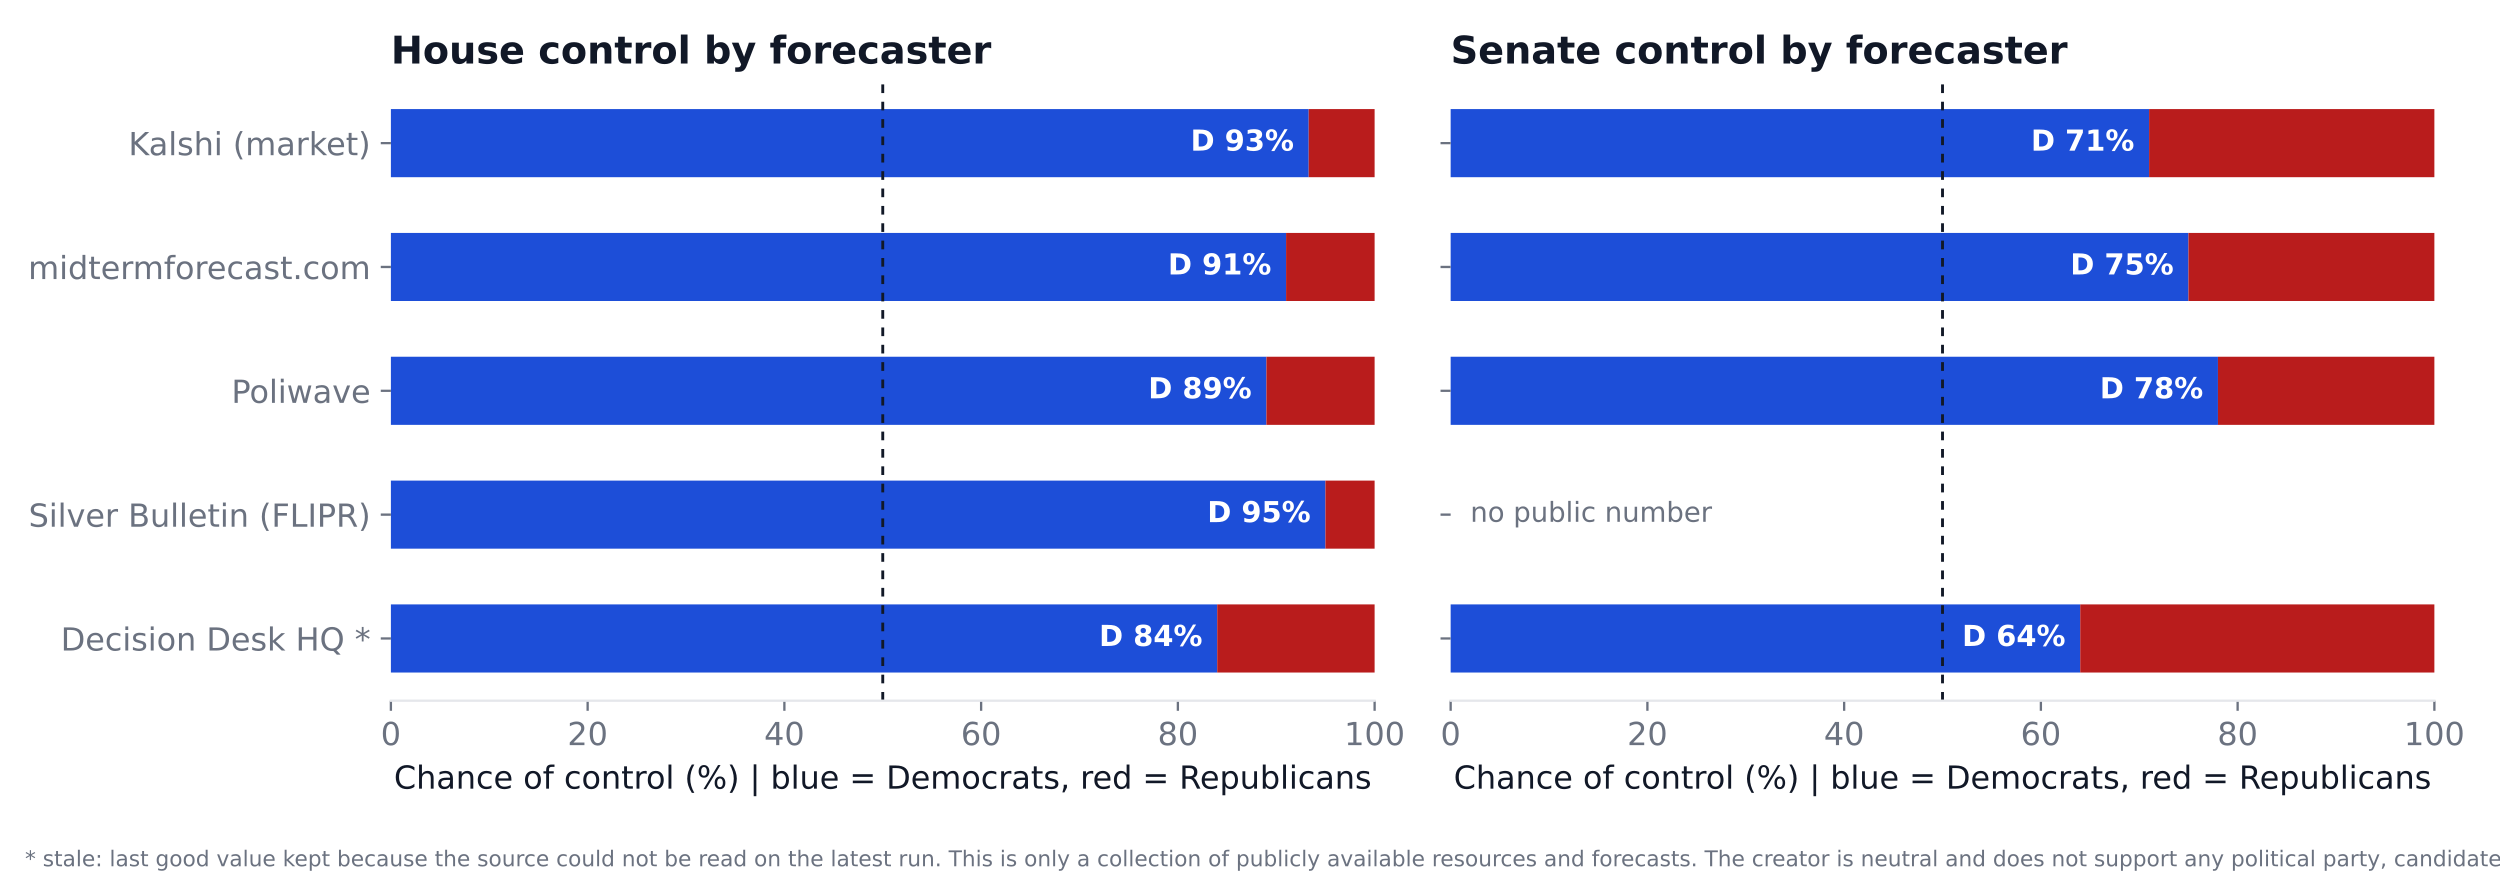
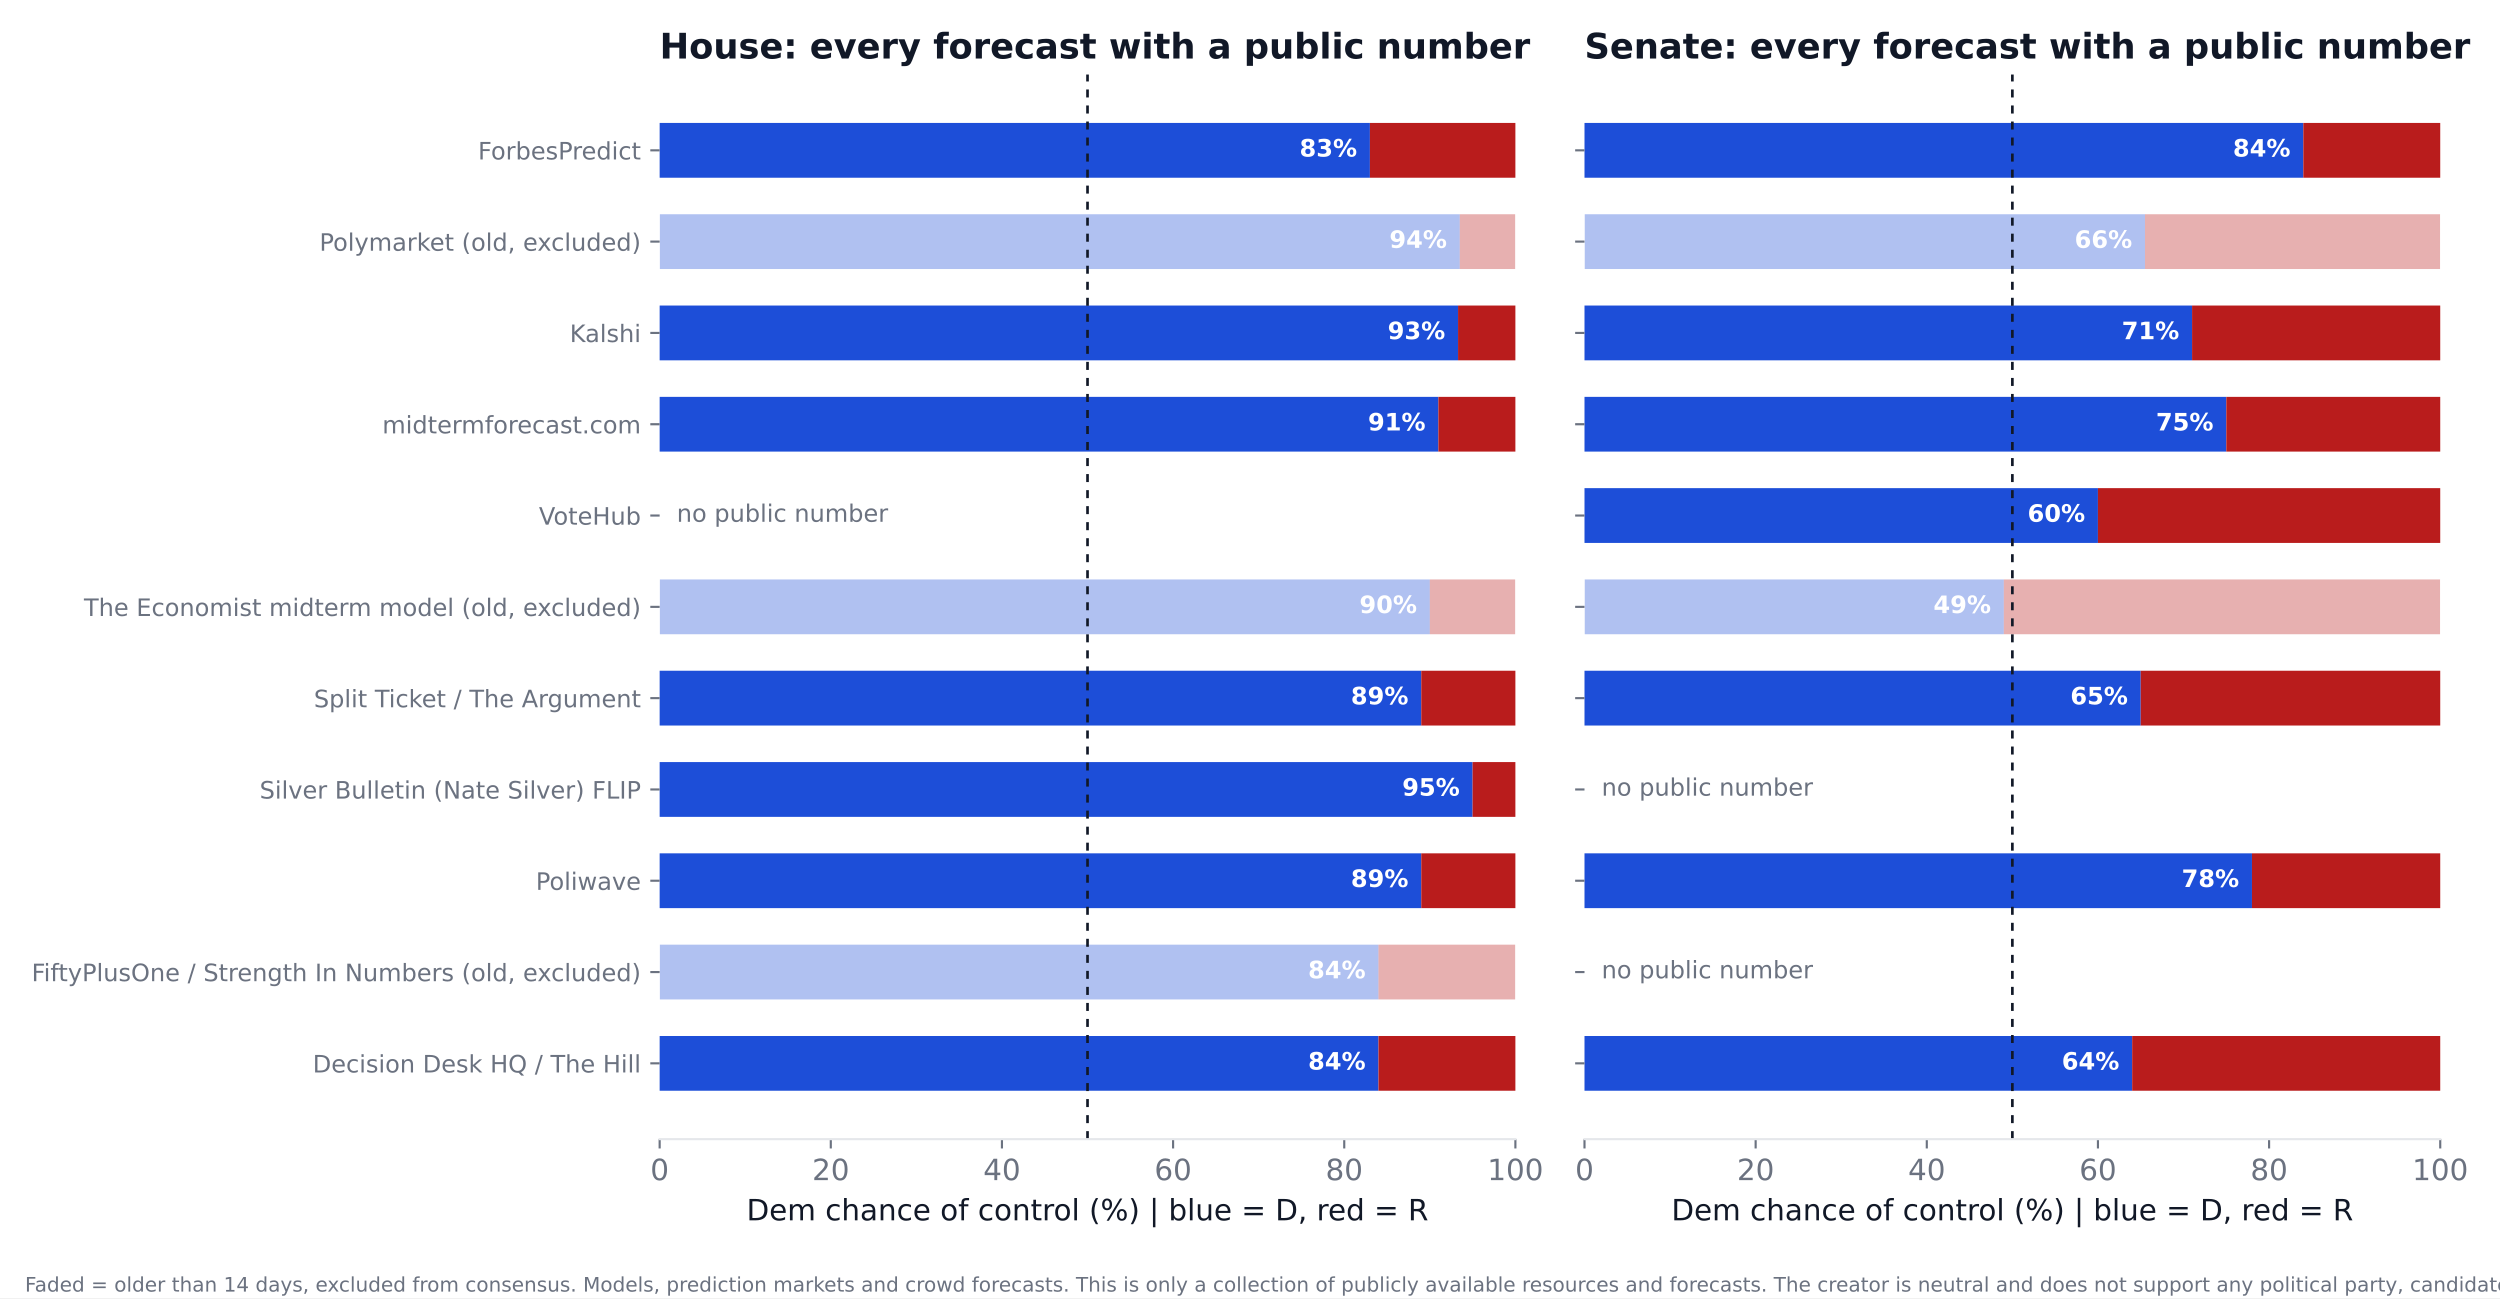
- <svg xmlns="http://www.w3.org/2000/svg" xmlns:xlink="http://www.w3.org/1999/xlink" width="864pt" height="302.4pt" viewBox="0 0 864 302.4" version="1.1">
+ <svg xmlns="http://www.w3.org/2000/svg" xmlns:xlink="http://www.w3.org/1999/xlink" width="936pt" height="486pt" viewBox="0 0 936 486" version="1.1">
  <defs>
    <style type="text/css">*{stroke-linejoin: round; stroke-linecap: butt}</style>
  </defs>
  <g id="figure_1">
    <g id="patch_1">
-       <path d="M 0 302.4  L 864 302.4  L 864 0  L 0 0  z " style="fill: #ffffff" />
+       <path d="M 0 486  L 936 486  L 936 0  L 0 0  z " style="fill: #ffffff" />
    </g>
    <g id="axes_1">
      <g id="patch_2">
-         <path d="M 135.093 242.163  L 475.066 242.163  L 475.066 27.96  L 135.093 27.96  z " style="fill: #ffffff" />
+         <path d="M 246.974 426.494  L 567.361 426.494  L 567.361 27.909  L 246.974 27.909  z " style="fill: #ffffff" />
      </g>
      <g id="patch_3">
-         <path d="M 135.093 232.426  L 420.67 232.426  L 420.67 208.887  L 135.093 208.887  z " clip-path="url(#pf62cd38299)" style="fill: #1d4ed8" />
+         <path d="M 246.974 408.376  L 516.099 408.376  L 516.099 387.866  L 246.974 387.866  z " clip-path="url(#p0056fa4492)" style="fill: #1d4ed8" />
      </g>
      <g id="patch_4">
-         <path d="M 420.67 232.426  L 475.066 232.426  L 475.066 208.887  L 420.67 208.887  z " clip-path="url(#pf62cd38299)" style="fill: #b91c1c" />
+         <path d="M 516.099 408.376  L 567.361 408.376  L 567.361 387.866  L 516.099 387.866  z " clip-path="url(#p0056fa4492)" style="fill: #b91c1c" />
      </g>
      <g id="patch_5">
-         <path d="M 135.093 189.628  L 458.068 189.628  L 458.068 166.09  L 135.093 166.09  z " clip-path="url(#pf62cd38299)" style="fill: #1d4ed8" />
+         <path d="M 246.974 374.192  L 516.099 374.192  L 516.099 353.682  L 246.974 353.682  z " clip-path="url(#p0056fa4492)" style="fill: #1d4ed8; opacity: 0.35" />
      </g>
      <g id="patch_6">
-         <path d="M 458.068 189.628  L 475.066 189.628  L 475.066 166.09  L 458.068 166.09  z " clip-path="url(#pf62cd38299)" style="fill: #b91c1c" />
+         <path d="M 516.099 374.192  L 567.361 374.192  L 567.361 353.682  L 516.099 353.682  z " clip-path="url(#p0056fa4492)" style="fill: #b91c1c; opacity: 0.35" />
      </g>
      <g id="patch_7">
-         <path d="M 135.093 146.831  L 437.669 146.831  L 437.669 123.292  L 135.093 123.292  z " clip-path="url(#pf62cd38299)" style="fill: #1d4ed8" />
+         <path d="M 246.974 340.008  L 532.119 340.008  L 532.119 319.498  L 246.974 319.498  z " clip-path="url(#p0056fa4492)" style="fill: #1d4ed8" />
      </g>
      <g id="patch_8">
-         <path d="M 437.669 146.831  L 475.066 146.831  L 475.066 123.292  L 437.669 123.292  z " clip-path="url(#pf62cd38299)" style="fill: #b91c1c" />
+         <path d="M 532.119 340.008  L 567.361 340.008  L 567.361 319.498  L 532.119 319.498  z " clip-path="url(#p0056fa4492)" style="fill: #b91c1c" />
      </g>
      <g id="patch_9">
-         <path d="M 135.093 104.033  L 444.469 104.033  L 444.469 80.494  L 135.093 80.494  z " clip-path="url(#pf62cd38299)" style="fill: #1d4ed8" />
+         <path d="M 246.974 305.824  L 551.342 305.824  L 551.342 285.314  L 246.974 285.314  z " clip-path="url(#p0056fa4492)" style="fill: #1d4ed8" />
      </g>
      <g id="patch_10">
-         <path d="M 444.469 104.033  L 475.066 104.033  L 475.066 80.494  L 444.469 80.494  z " clip-path="url(#pf62cd38299)" style="fill: #b91c1c" />
+         <path d="M 551.342 305.824  L 567.361 305.824  L 567.361 285.314  L 551.342 285.314  z " clip-path="url(#p0056fa4492)" style="fill: #b91c1c" />
      </g>
      <g id="patch_11">
-         <path d="M 135.093 61.235  L 452.288 61.235  L 452.288 37.696  L 135.093 37.696  z " clip-path="url(#pf62cd38299)" style="fill: #1d4ed8" />
+         <path d="M 246.974 271.64  L 532.119 271.64  L 532.119 251.13  L 246.974 251.13  z " clip-path="url(#p0056fa4492)" style="fill: #1d4ed8" />
      </g>
      <g id="patch_12">
-         <path d="M 452.288 61.235  L 475.066 61.235  L 475.066 37.696  L 452.288 37.696  z " clip-path="url(#pf62cd38299)" style="fill: #b91c1c" />
+         <path d="M 532.119 271.64  L 567.361 271.64  L 567.361 251.13  L 532.119 251.13  z " clip-path="url(#p0056fa4492)" style="fill: #b91c1c" />
+       </g>
+       <g id="patch_13">
+         <path d="M 246.974 237.456  L 535.322 237.456  L 535.322 216.946  L 246.974 216.946  z " clip-path="url(#p0056fa4492)" style="fill: #1d4ed8; opacity: 0.35" />
+       </g>
+       <g id="patch_14">
+         <path d="M 535.322 237.456  L 567.361 237.456  L 567.361 216.946  L 535.322 216.946  z " clip-path="url(#p0056fa4492)" style="fill: #b91c1c; opacity: 0.35" />
+       </g>
+       <g id="patch_15">
+         <path d="M 246.974 169.089  L 538.526 169.089  L 538.526 148.578  L 246.974 148.578  z " clip-path="url(#p0056fa4492)" style="fill: #1d4ed8" />
+       </g>
+       <g id="patch_16">
+         <path d="M 538.526 169.089  L 567.361 169.089  L 567.361 148.578  L 538.526 148.578  z " clip-path="url(#p0056fa4492)" style="fill: #b91c1c" />
+       </g>
+       <g id="patch_17">
+         <path d="M 246.974 134.905  L 545.895 134.905  L 545.895 114.394  L 246.974 114.394  z " clip-path="url(#p0056fa4492)" style="fill: #1d4ed8" />
+       </g>
+       <g id="patch_18">
+         <path d="M 545.895 134.905  L 567.361 134.905  L 567.361 114.394  L 545.895 114.394  z " clip-path="url(#p0056fa4492)" style="fill: #b91c1c" />
+       </g>
+       <g id="patch_19">
+         <path d="M 246.974 100.721  L 546.536 100.721  L 546.536 80.21  L 246.974 80.21  z " clip-path="url(#p0056fa4492)" style="fill: #1d4ed8; opacity: 0.35" />
+       </g>
+       <g id="patch_20">
+         <path d="M 546.536 100.721  L 567.361 100.721  L 567.361 80.21  L 546.536 80.21  z " clip-path="url(#p0056fa4492)" style="fill: #b91c1c; opacity: 0.35" />
+       </g>
+       <g id="patch_21">
+         <path d="M 246.974 66.537  L 512.895 66.537  L 512.895 46.026  L 246.974 46.026  z " clip-path="url(#p0056fa4492)" style="fill: #1d4ed8" />
+       </g>
+       <g id="patch_22">
+         <path d="M 512.895 66.537  L 567.361 66.537  L 567.361 46.026  L 512.895 46.026  z " clip-path="url(#p0056fa4492)" style="fill: #b91c1c" />
      </g>
      <g id="matplotlib.axis_1">
        <g id="xtick_1">
          <g id="line2d_1">
            <defs>
-               <path id="m0fab0cb026" d="M 0 0  L 0 3.5  " style="stroke: #6b7280; stroke-width: 0.8" />
+               <path id="mbf8504f8e3" d="M 0 0  L 0 3.5  " style="stroke: #6b7280; stroke-width: 0.8" />
            </defs>
            <g>
-               <use xlink:href="#m0fab0cb026" x="135.093" y="242.163" style="fill: #6b7280; stroke: #6b7280; stroke-width: 0.8" />
+               <use xlink:href="#mbf8504f8e3" x="246.974" y="426.494" style="fill: #6b7280; stroke: #6b7280; stroke-width: 0.8" />
            </g>
          </g>
          <g id="text_1">
-             <text style="font-size: 11px; font-family: 'DejaVu Sans'; text-anchor: middle; fill: #6b7280" x="135.093" y="257.52" transform="rotate(-0 135.0925 257.52)">0</text>
+             <text style="font-size: 11px; font-family: 'DejaVu Sans'; text-anchor: middle; fill: #6b7280" x="246.974" y="441.851" transform="rotate(-0 246.9737 441.8511)">0</text>
          </g>
        </g>
        <g id="xtick_2">
          <g id="line2d_2">
            <g>
-               <use xlink:href="#m0fab0cb026" x="203.087" y="242.163" style="fill: #6b7280; stroke: #6b7280; stroke-width: 0.8" />
+               <use xlink:href="#mbf8504f8e3" x="311.051" y="426.494" style="fill: #6b7280; stroke: #6b7280; stroke-width: 0.8" />
            </g>
          </g>
          <g id="text_2">
-             <text style="font-size: 11px; font-family: 'DejaVu Sans'; text-anchor: middle; fill: #6b7280" x="203.087" y="257.52" transform="rotate(-0 203.0873 257.52)">20</text>
+             <text style="font-size: 11px; font-family: 'DejaVu Sans'; text-anchor: middle; fill: #6b7280" x="311.051" y="441.851" transform="rotate(-0 311.0512 441.8511)">20</text>
          </g>
        </g>
        <g id="xtick_3">
          <g id="line2d_3">
            <g>
-               <use xlink:href="#m0fab0cb026" x="271.082" y="242.163" style="fill: #6b7280; stroke: #6b7280; stroke-width: 0.8" />
+               <use xlink:href="#mbf8504f8e3" x="375.129" y="426.494" style="fill: #6b7280; stroke: #6b7280; stroke-width: 0.8" />
            </g>
          </g>
          <g id="text_3">
-             <text style="font-size: 11px; font-family: 'DejaVu Sans'; text-anchor: middle; fill: #6b7280" x="271.082" y="257.52" transform="rotate(-0 271.082 257.52)">40</text>
+             <text style="font-size: 11px; font-family: 'DejaVu Sans'; text-anchor: middle; fill: #6b7280" x="375.129" y="441.851" transform="rotate(-0 375.1288 441.8511)">40</text>
          </g>
        </g>
        <g id="xtick_4">
          <g id="line2d_4">
            <g>
-               <use xlink:href="#m0fab0cb026" x="339.077" y="242.163" style="fill: #6b7280; stroke: #6b7280; stroke-width: 0.8" />
+               <use xlink:href="#mbf8504f8e3" x="439.206" y="426.494" style="fill: #6b7280; stroke: #6b7280; stroke-width: 0.8" />
            </g>
          </g>
          <g id="text_4">
-             <text style="font-size: 11px; font-family: 'DejaVu Sans'; text-anchor: middle; fill: #6b7280" x="339.077" y="257.52" transform="rotate(-0 339.0768 257.52)">60</text>
+             <text style="font-size: 11px; font-family: 'DejaVu Sans'; text-anchor: middle; fill: #6b7280" x="439.206" y="441.851" transform="rotate(-0 439.2063 441.8511)">60</text>
          </g>
        </g>
        <g id="xtick_5">
          <g id="line2d_5">
            <g>
-               <use xlink:href="#m0fab0cb026" x="407.072" y="242.163" style="fill: #6b7280; stroke: #6b7280; stroke-width: 0.8" />
+               <use xlink:href="#mbf8504f8e3" x="503.284" y="426.494" style="fill: #6b7280; stroke: #6b7280; stroke-width: 0.8" />
            </g>
          </g>
          <g id="text_5">
-             <text style="font-size: 11px; font-family: 'DejaVu Sans'; text-anchor: middle; fill: #6b7280" x="407.072" y="257.52" transform="rotate(-0 407.0715 257.52)">80</text>
+             <text style="font-size: 11px; font-family: 'DejaVu Sans'; text-anchor: middle; fill: #6b7280" x="503.284" y="441.851" transform="rotate(-0 503.2837 441.8511)">80</text>
          </g>
        </g>
        <g id="xtick_6">
          <g id="line2d_6">
            <g>
-               <use xlink:href="#m0fab0cb026" x="475.066" y="242.163" style="fill: #6b7280; stroke: #6b7280; stroke-width: 0.8" />
+               <use xlink:href="#mbf8504f8e3" x="567.361" y="426.494" style="fill: #6b7280; stroke: #6b7280; stroke-width: 0.8" />
            </g>
          </g>
          <g id="text_6">
-             <text style="font-size: 11px; font-family: 'DejaVu Sans'; text-anchor: middle; fill: #6b7280" x="475.066" y="257.52" transform="rotate(-0 475.0663 257.52)">100</text>
+             <text style="font-size: 11px; font-family: 'DejaVu Sans'; text-anchor: middle; fill: #6b7280" x="567.361" y="441.851" transform="rotate(-0 567.3613 441.8511)">100</text>
          </g>
        </g>
        <g id="text_7">
-           <text style="font-size: 11px; font-family: 'DejaVu Sans'; text-anchor: middle; fill: #111827" x="305.079" y="272.569" transform="rotate(-0 305.0794 272.569)">Chance of control (%)  |  blue = Democrats, red = Republicans</text>
+           <text style="font-size: 11px; font-family: 'DejaVu Sans'; text-anchor: middle; fill: #111827" x="407.168" y="456.9" transform="rotate(-0 407.1675 456.9001)">Dem chance of control (%)  |  blue = D, red = R</text>
        </g>
      </g>
      <g id="matplotlib.axis_2">
        <g id="ytick_1">
          <g id="line2d_7">
            <defs>
-               <path id="mbfb0c6e843" d="M 0 0  L -3.5 0  " style="stroke: #6b7280; stroke-width: 0.8" />
+               <path id="m501f796622" d="M 0 0  L -3.5 0  " style="stroke: #6b7280; stroke-width: 0.8" />
            </defs>
            <g>
-               <use xlink:href="#mbfb0c6e843" x="135.093" y="220.657" style="fill: #6b7280; stroke: #6b7280; stroke-width: 0.8" />
+               <use xlink:href="#m501f796622" x="246.974" y="398.121" style="fill: #6b7280; stroke: #6b7280; stroke-width: 0.8" />
            </g>
          </g>
          <g id="text_8">
-             <text style="font-size: 11px; font-family: 'DejaVu Sans'; text-anchor: end; fill: #6b7280" x="128.093" y="224.836" transform="rotate(-0 128.0925 224.8359)">Decision Desk HQ *</text>
+             <text style="font-size: 9px; font-family: 'DejaVu Sans'; text-anchor: end; fill: #6b7280" x="239.974" y="401.54" transform="rotate(-0 239.9737 401.5403)">Decision Desk HQ / The Hill</text>
          </g>
        </g>
        <g id="ytick_2">
          <g id="line2d_8">
            <g>
-               <use xlink:href="#mbfb0c6e843" x="135.093" y="177.859" style="fill: #6b7280; stroke: #6b7280; stroke-width: 0.8" />
+               <use xlink:href="#m501f796622" x="246.974" y="363.937" style="fill: #6b7280; stroke: #6b7280; stroke-width: 0.8" />
            </g>
          </g>
          <g id="text_9">
-             <text style="font-size: 11px; font-family: 'DejaVu Sans'; text-anchor: end; fill: #6b7280" x="128.093" y="182.038" transform="rotate(-0 128.0925 182.0381)">Silver Bulletin (FLIPR)</text>
+             <text style="font-size: 9px; font-family: 'DejaVu Sans'; text-anchor: end; fill: #6b7280" x="239.974" y="367.356" transform="rotate(-0 239.9737 367.3564)">FiftyPlusOne / Strength In Numbers (old, excluded)</text>
          </g>
        </g>
        <g id="ytick_3">
          <g id="line2d_9">
            <g>
-               <use xlink:href="#mbfb0c6e843" x="135.093" y="135.061" style="fill: #6b7280; stroke: #6b7280; stroke-width: 0.8" />
+               <use xlink:href="#m501f796622" x="246.974" y="329.753" style="fill: #6b7280; stroke: #6b7280; stroke-width: 0.8" />
            </g>
          </g>
          <g id="text_10">
-             <text style="font-size: 11px; font-family: 'DejaVu Sans'; text-anchor: end; fill: #6b7280" x="128.093" y="139.24" transform="rotate(-0 128.0925 139.2404)">Poliwave</text>
+             <text style="font-size: 9px; font-family: 'DejaVu Sans'; text-anchor: end; fill: #6b7280" x="239.974" y="333.172" transform="rotate(-0 239.9737 333.1724)">Poliwave</text>
          </g>
        </g>
        <g id="ytick_4">
          <g id="line2d_10">
            <g>
-               <use xlink:href="#mbfb0c6e843" x="135.093" y="92.264" style="fill: #6b7280; stroke: #6b7280; stroke-width: 0.8" />
+               <use xlink:href="#m501f796622" x="246.974" y="295.569" style="fill: #6b7280; stroke: #6b7280; stroke-width: 0.8" />
            </g>
          </g>
          <g id="text_11">
-             <text style="font-size: 11px; font-family: 'DejaVu Sans'; text-anchor: end; fill: #6b7280" x="128.093" y="96.443" transform="rotate(-0 128.0925 96.44271)">midtermforecast.com</text>
+             <text style="font-size: 9px; font-family: 'DejaVu Sans'; text-anchor: end; fill: #6b7280" x="239.974" y="298.988" transform="rotate(-0 239.9737 298.9885)">Silver Bulletin (Nate Silver) FLIP</text>
          </g>
        </g>
        <g id="ytick_5">
          <g id="line2d_11">
            <g>
-               <use xlink:href="#mbfb0c6e843" x="135.093" y="49.466" style="fill: #6b7280; stroke: #6b7280; stroke-width: 0.8" />
+               <use xlink:href="#m501f796622" x="246.974" y="261.385" style="fill: #6b7280; stroke: #6b7280; stroke-width: 0.8" />
            </g>
          </g>
          <g id="text_12">
-             <text style="font-size: 11px; font-family: 'DejaVu Sans'; text-anchor: end; fill: #6b7280" x="128.093" y="53.645" transform="rotate(-0 128.0925 53.64499)">Kalshi (market)</text>
-           </g>
-         </g>
-       </g>
-       <g id="line2d_12">
-         <path d="M 305.079 242.163  L 305.079 27.96  " clip-path="url(#pf62cd38299)" style="fill: none; stroke-dasharray: 3,3; stroke-dashoffset: 0; stroke: #111827" />
-       </g>
-       <g id="patch_13">
-         <path d="M 135.093 242.163  L 475.066 242.163  " style="fill: none; stroke: #e5e7eb; stroke-width: 0.8; stroke-linejoin: miter; stroke-linecap: square" />
-       </g>
-       <g id="text_13">
-         <text style="font-weight: 700; font-size: 10px; font-family: 'DejaVu Sans'; text-anchor: end; fill: #ffffff" x="415.571" y="223.254" transform="rotate(-0 415.5708 223.2544)">D 84%</text>
-       </g>
-       <g id="text_14">
-         <text style="font-weight: 700; font-size: 10px; font-family: 'DejaVu Sans'; text-anchor: end; fill: #ffffff" x="452.968" y="180.457" transform="rotate(-0 452.968 180.4567)">D 95%</text>
-       </g>
-       <g id="text_15">
-         <text style="font-weight: 700; font-size: 10px; font-family: 'DejaVu Sans'; text-anchor: end; fill: #ffffff" x="432.57" y="137.659" transform="rotate(-0 432.5695 137.6589)">D 89%</text>
-       </g>
-       <g id="text_16">
-         <text style="font-weight: 700; font-size: 10px; font-family: 'DejaVu Sans'; text-anchor: end; fill: #ffffff" x="439.369" y="94.861" transform="rotate(-0 439.369 94.86123)">D 91%</text>
-       </g>
-       <g id="text_17">
-         <text style="font-weight: 700; font-size: 10px; font-family: 'DejaVu Sans'; text-anchor: end; fill: #ffffff" x="447.188" y="52.064" transform="rotate(-0 447.1884 52.06351)">D 93%</text>
-       </g>
-       <g id="text_18">
-         <text style="font-weight: 700; font-size: 13.2px; font-family: 'DejaVu Sans'; text-anchor: start; fill: #111827" x="135.093" y="21.96" transform="rotate(-0 135.0925 21.96)">House control by forecaster</text>
+             <text style="font-size: 9px; font-family: 'DejaVu Sans'; text-anchor: end; fill: #6b7280" x="239.974" y="264.805" transform="rotate(-0 239.9737 264.8045)">Split Ticket / The Argument</text>
+           </g>
+         </g>
+         <g id="ytick_6">
+           <g id="line2d_12">
+             <g>
+               <use xlink:href="#m501f796622" x="246.974" y="227.201" style="fill: #6b7280; stroke: #6b7280; stroke-width: 0.8" />
+             </g>
+           </g>
+           <g id="text_13">
+             <text style="font-size: 9px; font-family: 'DejaVu Sans'; text-anchor: end; fill: #6b7280" x="239.974" y="230.621" transform="rotate(-0 239.9737 230.6206)">The Economist midterm model (old, excluded)</text>
+           </g>
+         </g>
+         <g id="ytick_7">
+           <g id="line2d_13">
+             <g>
+               <use xlink:href="#m501f796622" x="246.974" y="193.017" style="fill: #6b7280; stroke: #6b7280; stroke-width: 0.8" />
+             </g>
+           </g>
+           <g id="text_14">
+             <text style="font-size: 9px; font-family: 'DejaVu Sans'; text-anchor: end; fill: #6b7280" x="239.974" y="196.437" transform="rotate(-0 239.9737 196.4366)">VoteHub</text>
+           </g>
+         </g>
+         <g id="ytick_8">
+           <g id="line2d_14">
+             <g>
+               <use xlink:href="#m501f796622" x="246.974" y="158.833" style="fill: #6b7280; stroke: #6b7280; stroke-width: 0.8" />
+             </g>
+           </g>
+           <g id="text_15">
+             <text style="font-size: 9px; font-family: 'DejaVu Sans'; text-anchor: end; fill: #6b7280" x="239.974" y="162.253" transform="rotate(-0 239.9737 162.2527)">midtermforecast.com</text>
+           </g>
+         </g>
+         <g id="ytick_9">
+           <g id="line2d_15">
+             <g>
+               <use xlink:href="#m501f796622" x="246.974" y="124.649" style="fill: #6b7280; stroke: #6b7280; stroke-width: 0.8" />
+             </g>
+           </g>
+           <g id="text_16">
+             <text style="font-size: 9px; font-family: 'DejaVu Sans'; text-anchor: end; fill: #6b7280" x="239.974" y="128.069" transform="rotate(-0 239.9737 128.0688)">Kalshi</text>
+           </g>
+         </g>
+         <g id="ytick_10">
+           <g id="line2d_16">
+             <g>
+               <use xlink:href="#m501f796622" x="246.974" y="90.466" style="fill: #6b7280; stroke: #6b7280; stroke-width: 0.8" />
+             </g>
+           </g>
+           <g id="text_17">
+             <text style="font-size: 9px; font-family: 'DejaVu Sans'; text-anchor: end; fill: #6b7280" x="239.974" y="93.885" transform="rotate(-0 239.9737 93.88482)">Polymarket (old, excluded)</text>
+           </g>
+         </g>
+         <g id="ytick_11">
+           <g id="line2d_17">
+             <g>
+               <use xlink:href="#m501f796622" x="246.974" y="56.282" style="fill: #6b7280; stroke: #6b7280; stroke-width: 0.8" />
+             </g>
+           </g>
+           <g id="text_18">
+             <text style="font-size: 9px; font-family: 'DejaVu Sans'; text-anchor: end; fill: #6b7280" x="239.974" y="59.701" transform="rotate(-0 239.9737 59.70088)">ForbesPredict</text>
+           </g>
+         </g>
+       </g>
+       <g id="line2d_18">
+         <path d="M 407.168 426.494  L 407.168 27.909  " clip-path="url(#p0056fa4492)" style="fill: none; stroke-dasharray: 3,3; stroke-dashoffset: 0; stroke: #111827" />
+       </g>
+       <g id="patch_23">
+         <path d="M 246.974 426.494  L 567.361 426.494  " style="fill: none; stroke: #e5e7eb; stroke-width: 0.8; stroke-linejoin: miter; stroke-linecap: square" />
+       </g>
+       <g id="text_19">
+         <text style="font-weight: 700; font-size: 9px; font-family: 'DejaVu Sans'; text-anchor: end; fill: #ffffff" x="511.293" y="400.459" transform="rotate(-0 511.2934 400.4589)">84%</text>
+       </g>
+       <g id="text_20">
+         <text style="font-weight: 700; font-size: 9px; font-family: 'DejaVu Sans'; text-anchor: end; fill: #ffffff" x="511.293" y="366.275" transform="rotate(-0 511.2934 366.2749)">84%</text>
+       </g>
+       <g id="text_21">
+         <text style="font-weight: 700; font-size: 9px; font-family: 'DejaVu Sans'; text-anchor: end; fill: #ffffff" x="527.313" y="332.091" transform="rotate(-0 527.3128 332.091)">89%</text>
+       </g>
+       <g id="text_22">
+         <text style="font-weight: 700; font-size: 9px; font-family: 'DejaVu Sans'; text-anchor: end; fill: #ffffff" x="546.536" y="297.907" transform="rotate(-0 546.5361 297.9071)">95%</text>
+       </g>
+       <g id="text_23">
+         <text style="font-weight: 700; font-size: 9px; font-family: 'DejaVu Sans'; text-anchor: end; fill: #ffffff" x="527.313" y="263.723" transform="rotate(-0 527.3128 263.7231)">89%</text>
+       </g>
+       <g id="text_24">
+         <text style="font-weight: 700; font-size: 9px; font-family: 'DejaVu Sans'; text-anchor: end; fill: #ffffff" x="530.517" y="229.539" transform="rotate(-0 530.5167 229.5392)">90%</text>
+       </g>
+       <g id="text_25">
+         <text style="font-size: 9px; font-family: 'DejaVu Sans'; text-anchor: start; fill: #6b7280" x="253.381" y="195.356" transform="rotate(-0 253.3815 195.3556)">no public number</text>
+       </g>
+       <g id="text_26">
+         <text style="font-weight: 700; font-size: 9px; font-family: 'DejaVu Sans'; text-anchor: end; fill: #ffffff" x="533.721" y="161.171" transform="rotate(-0 533.7206 161.1713)">91%</text>
+       </g>
+       <g id="text_27">
+         <text style="font-weight: 700; font-size: 9px; font-family: 'DejaVu Sans'; text-anchor: end; fill: #ffffff" x="541.089" y="126.987" transform="rotate(-0 541.0895 126.9874)">93%</text>
+       </g>
+       <g id="text_28">
+         <text style="font-weight: 700; font-size: 9px; font-family: 'DejaVu Sans'; text-anchor: end; fill: #ffffff" x="541.73" y="92.803" transform="rotate(-0 541.7302 92.80341)">94%</text>
+       </g>
+       <g id="text_29">
+         <text style="font-weight: 700; font-size: 9px; font-family: 'DejaVu Sans'; text-anchor: end; fill: #ffffff" x="508.09" y="58.619" transform="rotate(-0 508.0896 58.61947)">83%</text>
+       </g>
+       <g id="text_30">
+         <text style="font-weight: 700; font-size: 13.2px; font-family: 'DejaVu Sans'; text-anchor: start; fill: #111827" x="246.974" y="21.909" transform="rotate(-0 246.9737 21.90891)">House: every forecast with a public number</text>
      </g>
    </g>
    <g id="axes_2">
-       <g id="patch_14">
-         <path d="M 501.346 242.163  L 841.32 242.163  L 841.32 27.96  L 501.346 27.96  z " style="fill: #ffffff" />
-       </g>
-       <g id="patch_15">
-         <path d="M 501.346 232.426  L 718.929 232.426  L 718.929 208.887  L 501.346 208.887  z " clip-path="url(#pa7bbe01618)" style="fill: #1d4ed8" />
-       </g>
-       <g id="patch_16">
-         <path d="M 718.929 232.426  L 841.32 232.426  L 841.32 208.887  L 718.929 208.887  z " clip-path="url(#pa7bbe01618)" style="fill: #b91c1c" />
-       </g>
-       <g id="patch_17">
-         <path d="M 501.346 146.831  L 766.526 146.831  L 766.526 123.292  L 501.346 123.292  z " clip-path="url(#pa7bbe01618)" style="fill: #1d4ed8" />
-       </g>
-       <g id="patch_18">
-         <path d="M 766.526 146.831  L 841.32 146.831  L 841.32 123.292  L 766.526 123.292  z " clip-path="url(#pa7bbe01618)" style="fill: #b91c1c" />
-       </g>
-       <g id="patch_19">
-         <path d="M 501.346 104.033  L 756.327 104.033  L 756.327 80.494  L 501.346 80.494  z " clip-path="url(#pa7bbe01618)" style="fill: #1d4ed8" />
-       </g>
-       <g id="patch_20">
-         <path d="M 756.327 104.033  L 841.32 104.033  L 841.32 80.494  L 756.327 80.494  z " clip-path="url(#pa7bbe01618)" style="fill: #b91c1c" />
-       </g>
-       <g id="patch_21">
-         <path d="M 501.346 61.235  L 742.728 61.235  L 742.728 37.696  L 501.346 37.696  z " clip-path="url(#pa7bbe01618)" style="fill: #1d4ed8" />
-       </g>
-       <g id="patch_22">
-         <path d="M 742.728 61.235  L 841.32 61.235  L 841.32 37.696  L 742.728 37.696  z " clip-path="url(#pa7bbe01618)" style="fill: #b91c1c" />
+       <g id="patch_24">
+         <path d="M 593.236 426.494  L 913.624 426.494  L 913.624 27.909  L 593.236 27.909  z " style="fill: #ffffff" />
+       </g>
+       <g id="patch_25">
+         <path d="M 593.236 408.376  L 798.284 408.376  L 798.284 387.866  L 593.236 387.866  z " clip-path="url(#pf39e71a575)" style="fill: #1d4ed8" />
+       </g>
+       <g id="patch_26">
+         <path d="M 798.284 408.376  L 913.624 408.376  L 913.624 387.866  L 798.284 387.866  z " clip-path="url(#pf39e71a575)" style="fill: #b91c1c" />
+       </g>
+       <g id="patch_27">
+         <path d="M 593.236 340.008  L 843.139 340.008  L 843.139 319.498  L 593.236 319.498  z " clip-path="url(#pf39e71a575)" style="fill: #1d4ed8" />
+       </g>
+       <g id="patch_28">
+         <path d="M 843.139 340.008  L 913.624 340.008  L 913.624 319.498  L 843.139 319.498  z " clip-path="url(#pf39e71a575)" style="fill: #b91c1c" />
+       </g>
+       <g id="patch_29">
+         <path d="M 593.236 271.64  L 801.488 271.64  L 801.488 251.13  L 593.236 251.13  z " clip-path="url(#pf39e71a575)" style="fill: #1d4ed8" />
+       </g>
+       <g id="patch_30">
+         <path d="M 801.488 271.64  L 913.624 271.64  L 913.624 251.13  L 801.488 251.13  z " clip-path="url(#pf39e71a575)" style="fill: #b91c1c" />
+       </g>
+       <g id="patch_31">
+         <path d="M 593.236 237.456  L 750.226 237.456  L 750.226 216.946  L 593.236 216.946  z " clip-path="url(#pf39e71a575)" style="fill: #1d4ed8; opacity: 0.35" />
+       </g>
+       <g id="patch_32">
+         <path d="M 750.226 237.456  L 913.624 237.456  L 913.624 216.946  L 750.226 216.946  z " clip-path="url(#pf39e71a575)" style="fill: #b91c1c; opacity: 0.35" />
+       </g>
+       <g id="patch_33">
+         <path d="M 593.236 203.273  L 785.469 203.273  L 785.469 182.762  L 593.236 182.762  z " clip-path="url(#pf39e71a575)" style="fill: #1d4ed8" />
+       </g>
+       <g id="patch_34">
+         <path d="M 785.469 203.273  L 913.624 203.273  L 913.624 182.762  L 785.469 182.762  z " clip-path="url(#pf39e71a575)" style="fill: #b91c1c" />
+       </g>
+       <g id="patch_35">
+         <path d="M 593.236 169.089  L 833.527 169.089  L 833.527 148.578  L 593.236 148.578  z " clip-path="url(#pf39e71a575)" style="fill: #1d4ed8" />
+       </g>
+       <g id="patch_36">
+         <path d="M 833.527 169.089  L 913.624 169.089  L 913.624 148.578  L 833.527 148.578  z " clip-path="url(#pf39e71a575)" style="fill: #b91c1c" />
+       </g>
+       <g id="patch_37">
+         <path d="M 593.236 134.905  L 820.711 134.905  L 820.711 114.394  L 593.236 114.394  z " clip-path="url(#pf39e71a575)" style="fill: #1d4ed8" />
+       </g>
+       <g id="patch_38">
+         <path d="M 820.711 134.905  L 913.624 134.905  L 913.624 114.394  L 820.711 114.394  z " clip-path="url(#pf39e71a575)" style="fill: #b91c1c" />
+       </g>
+       <g id="patch_39">
+         <path d="M 593.236 100.721  L 803.09 100.721  L 803.09 80.21  L 593.236 80.21  z " clip-path="url(#pf39e71a575)" style="fill: #1d4ed8; opacity: 0.35" />
+       </g>
+       <g id="patch_40">
+         <path d="M 803.09 100.721  L 913.624 100.721  L 913.624 80.21  L 803.09 80.21  z " clip-path="url(#pf39e71a575)" style="fill: #b91c1c; opacity: 0.35" />
+       </g>
+       <g id="patch_41">
+         <path d="M 593.236 66.537  L 862.362 66.537  L 862.362 46.026  L 593.236 46.026  z " clip-path="url(#pf39e71a575)" style="fill: #1d4ed8" />
+       </g>
+       <g id="patch_42">
+         <path d="M 862.362 66.537  L 913.624 66.537  L 913.624 46.026  L 862.362 46.026  z " clip-path="url(#pf39e71a575)" style="fill: #b91c1c" />
      </g>
      <g id="matplotlib.axis_3">
        <g id="xtick_7">
-           <g id="line2d_13">
-             <g>
-               <use xlink:href="#m0fab0cb026" x="501.346" y="242.163" style="fill: #6b7280; stroke: #6b7280; stroke-width: 0.8" />
-             </g>
-           </g>
-           <g id="text_19">
-             <text style="font-size: 11px; font-family: 'DejaVu Sans'; text-anchor: middle; fill: #6b7280" x="501.346" y="257.52" transform="rotate(-0 501.3462 257.52)">0</text>
+           <g id="line2d_19">
+             <g>
+               <use xlink:href="#mbf8504f8e3" x="593.236" y="426.494" style="fill: #6b7280; stroke: #6b7280; stroke-width: 0.8" />
+             </g>
+           </g>
+           <g id="text_31">
+             <text style="font-size: 11px; font-family: 'DejaVu Sans'; text-anchor: middle; fill: #6b7280" x="593.236" y="441.851" transform="rotate(-0 593.2363 441.8511)">0</text>
          </g>
        </g>
        <g id="xtick_8">
-           <g id="line2d_14">
-             <g>
-               <use xlink:href="#m0fab0cb026" x="569.341" y="242.163" style="fill: #6b7280; stroke: #6b7280; stroke-width: 0.8" />
-             </g>
-           </g>
-           <g id="text_20">
-             <text style="font-size: 11px; font-family: 'DejaVu Sans'; text-anchor: middle; fill: #6b7280" x="569.341" y="257.52" transform="rotate(-0 569.341 257.52)">20</text>
+           <g id="line2d_20">
+             <g>
+               <use xlink:href="#mbf8504f8e3" x="657.314" y="426.494" style="fill: #6b7280; stroke: #6b7280; stroke-width: 0.8" />
+             </g>
+           </g>
+           <g id="text_32">
+             <text style="font-size: 11px; font-family: 'DejaVu Sans'; text-anchor: middle; fill: #6b7280" x="657.314" y="441.851" transform="rotate(-0 657.3138 441.8511)">20</text>
          </g>
        </g>
        <g id="xtick_9">
-           <g id="line2d_15">
-             <g>
-               <use xlink:href="#m0fab0cb026" x="637.336" y="242.163" style="fill: #6b7280; stroke: #6b7280; stroke-width: 0.8" />
-             </g>
-           </g>
-           <g id="text_21">
-             <text style="font-size: 11px; font-family: 'DejaVu Sans'; text-anchor: middle; fill: #6b7280" x="637.336" y="257.52" transform="rotate(-0 637.3357 257.52)">40</text>
+           <g id="line2d_21">
+             <g>
+               <use xlink:href="#mbf8504f8e3" x="721.391" y="426.494" style="fill: #6b7280; stroke: #6b7280; stroke-width: 0.8" />
+             </g>
+           </g>
+           <g id="text_33">
+             <text style="font-size: 11px; font-family: 'DejaVu Sans'; text-anchor: middle; fill: #6b7280" x="721.391" y="441.851" transform="rotate(-0 721.3913 441.8511)">40</text>
          </g>
        </g>
        <g id="xtick_10">
-           <g id="line2d_16">
-             <g>
-               <use xlink:href="#m0fab0cb026" x="705.331" y="242.163" style="fill: #6b7280; stroke: #6b7280; stroke-width: 0.8" />
-             </g>
-           </g>
-           <g id="text_22">
-             <text style="font-size: 11px; font-family: 'DejaVu Sans'; text-anchor: middle; fill: #6b7280" x="705.331" y="257.52" transform="rotate(-0 705.3305 257.52)">60</text>
+           <g id="line2d_22">
+             <g>
+               <use xlink:href="#mbf8504f8e3" x="785.469" y="426.494" style="fill: #6b7280; stroke: #6b7280; stroke-width: 0.8" />
+             </g>
+           </g>
+           <g id="text_34">
+             <text style="font-size: 11px; font-family: 'DejaVu Sans'; text-anchor: middle; fill: #6b7280" x="785.469" y="441.851" transform="rotate(-0 785.4688 441.8511)">60</text>
          </g>
        </g>
        <g id="xtick_11">
-           <g id="line2d_17">
-             <g>
-               <use xlink:href="#m0fab0cb026" x="773.325" y="242.163" style="fill: #6b7280; stroke: #6b7280; stroke-width: 0.8" />
-             </g>
-           </g>
-           <g id="text_23">
-             <text style="font-size: 11px; font-family: 'DejaVu Sans'; text-anchor: middle; fill: #6b7280" x="773.325" y="257.52" transform="rotate(-0 773.3252 257.52)">80</text>
+           <g id="line2d_23">
+             <g>
+               <use xlink:href="#mbf8504f8e3" x="849.546" y="426.494" style="fill: #6b7280; stroke: #6b7280; stroke-width: 0.8" />
+             </g>
+           </g>
+           <g id="text_35">
+             <text style="font-size: 11px; font-family: 'DejaVu Sans'; text-anchor: middle; fill: #6b7280" x="849.546" y="441.851" transform="rotate(-0 849.5462 441.8511)">80</text>
          </g>
        </g>
        <g id="xtick_12">
-           <g id="line2d_18">
-             <g>
-               <use xlink:href="#m0fab0cb026" x="841.32" y="242.163" style="fill: #6b7280; stroke: #6b7280; stroke-width: 0.8" />
-             </g>
-           </g>
-           <g id="text_24">
-             <text style="font-size: 11px; font-family: 'DejaVu Sans'; text-anchor: middle; fill: #6b7280" x="841.32" y="257.52" transform="rotate(-0 841.32 257.52)">100</text>
-           </g>
-         </g>
-         <g id="text_25">
-           <text style="font-size: 11px; font-family: 'DejaVu Sans'; text-anchor: middle; fill: #111827" x="671.333" y="272.569" transform="rotate(-0 671.3331 272.569)">Chance of control (%)  |  blue = Democrats, red = Republicans</text>
+           <g id="line2d_24">
+             <g>
+               <use xlink:href="#mbf8504f8e3" x="913.624" y="426.494" style="fill: #6b7280; stroke: #6b7280; stroke-width: 0.8" />
+             </g>
+           </g>
+           <g id="text_36">
+             <text style="font-size: 11px; font-family: 'DejaVu Sans'; text-anchor: middle; fill: #6b7280" x="913.624" y="441.851" transform="rotate(-0 913.6237 441.8511)">100</text>
+           </g>
+         </g>
+         <g id="text_37">
+           <text style="font-size: 11px; font-family: 'DejaVu Sans'; text-anchor: middle; fill: #111827" x="753.43" y="456.9" transform="rotate(-0 753.43 456.9001)">Dem chance of control (%)  |  blue = D, red = R</text>
        </g>
      </g>
      <g id="matplotlib.axis_4">
-         <g id="ytick_6">
-           <g id="line2d_19">
-             <g>
-               <use xlink:href="#mbfb0c6e843" x="501.346" y="220.657" style="fill: #6b7280; stroke: #6b7280; stroke-width: 0.8" />
-             </g>
-           </g>
-         </g>
-         <g id="ytick_7">
-           <g id="line2d_20">
-             <g>
-               <use xlink:href="#mbfb0c6e843" x="501.346" y="177.859" style="fill: #6b7280; stroke: #6b7280; stroke-width: 0.8" />
-             </g>
-           </g>
-         </g>
-         <g id="ytick_8">
-           <g id="line2d_21">
-             <g>
-               <use xlink:href="#mbfb0c6e843" x="501.346" y="135.061" style="fill: #6b7280; stroke: #6b7280; stroke-width: 0.8" />
-             </g>
-           </g>
-         </g>
-         <g id="ytick_9">
-           <g id="line2d_22">
-             <g>
-               <use xlink:href="#mbfb0c6e843" x="501.346" y="92.264" style="fill: #6b7280; stroke: #6b7280; stroke-width: 0.8" />
-             </g>
-           </g>
-         </g>
-         <g id="ytick_10">
-           <g id="line2d_23">
-             <g>
-               <use xlink:href="#mbfb0c6e843" x="501.346" y="49.466" style="fill: #6b7280; stroke: #6b7280; stroke-width: 0.8" />
-             </g>
-           </g>
-         </g>
-       </g>
-       <g id="line2d_24">
-         <path d="M 671.333 242.163  L 671.333 27.96  " clip-path="url(#pa7bbe01618)" style="fill: none; stroke-dasharray: 3,3; stroke-dashoffset: 0; stroke: #111827" />
-       </g>
-       <g id="patch_23">
-         <path d="M 501.346 242.163  L 841.32 242.163  " style="fill: none; stroke: #e5e7eb; stroke-width: 0.8; stroke-linejoin: miter; stroke-linecap: square" />
-       </g>
-       <g id="text_26">
-         <text style="font-weight: 700; font-size: 10px; font-family: 'DejaVu Sans'; text-anchor: end; fill: #ffffff" x="713.83" y="223.254" transform="rotate(-0 713.8298 223.2544)">D 64%</text>
-       </g>
-       <g id="text_27">
-         <text style="font-size: 9.5px; font-family: 'DejaVu Sans'; text-anchor: start; fill: #6b7280" x="508.146" y="180.327" transform="rotate(-0 508.1457 180.3272)">no public number</text>
-       </g>
-       <g id="text_28">
-         <text style="font-weight: 700; font-size: 10px; font-family: 'DejaVu Sans'; text-anchor: end; fill: #ffffff" x="761.426" y="137.659" transform="rotate(-0 761.4262 137.6589)">D 78%</text>
-       </g>
-       <g id="text_29">
-         <text style="font-weight: 700; font-size: 10px; font-family: 'DejaVu Sans'; text-anchor: end; fill: #ffffff" x="751.227" y="94.861" transform="rotate(-0 751.227 94.86123)">D 75%</text>
-       </g>
-       <g id="text_30">
-         <text style="font-weight: 700; font-size: 10px; font-family: 'DejaVu Sans'; text-anchor: end; fill: #ffffff" x="737.628" y="52.064" transform="rotate(-0 737.628 52.06351)">D 71%</text>
-       </g>
-       <g id="text_31">
-         <text style="font-weight: 700; font-size: 13.2px; font-family: 'DejaVu Sans'; text-anchor: start; fill: #111827" x="501.346" y="21.96" transform="rotate(-0 501.3462 21.96)">Senate control by forecaster</text>
+         <g id="ytick_12">
+           <g id="line2d_25">
+             <g>
+               <use xlink:href="#m501f796622" x="593.236" y="398.121" style="fill: #6b7280; stroke: #6b7280; stroke-width: 0.8" />
+             </g>
+           </g>
+         </g>
+         <g id="ytick_13">
+           <g id="line2d_26">
+             <g>
+               <use xlink:href="#m501f796622" x="593.236" y="363.937" style="fill: #6b7280; stroke: #6b7280; stroke-width: 0.8" />
+             </g>
+           </g>
+         </g>
+         <g id="ytick_14">
+           <g id="line2d_27">
+             <g>
+               <use xlink:href="#m501f796622" x="593.236" y="329.753" style="fill: #6b7280; stroke: #6b7280; stroke-width: 0.8" />
+             </g>
+           </g>
+         </g>
+         <g id="ytick_15">
+           <g id="line2d_28">
+             <g>
+               <use xlink:href="#m501f796622" x="593.236" y="295.569" style="fill: #6b7280; stroke: #6b7280; stroke-width: 0.8" />
+             </g>
+           </g>
+         </g>
+         <g id="ytick_16">
+           <g id="line2d_29">
+             <g>
+               <use xlink:href="#m501f796622" x="593.236" y="261.385" style="fill: #6b7280; stroke: #6b7280; stroke-width: 0.8" />
+             </g>
+           </g>
+         </g>
+         <g id="ytick_17">
+           <g id="line2d_30">
+             <g>
+               <use xlink:href="#m501f796622" x="593.236" y="227.201" style="fill: #6b7280; stroke: #6b7280; stroke-width: 0.8" />
+             </g>
+           </g>
+         </g>
+         <g id="ytick_18">
+           <g id="line2d_31">
+             <g>
+               <use xlink:href="#m501f796622" x="593.236" y="193.017" style="fill: #6b7280; stroke: #6b7280; stroke-width: 0.8" />
+             </g>
+           </g>
+         </g>
+         <g id="ytick_19">
+           <g id="line2d_32">
+             <g>
+               <use xlink:href="#m501f796622" x="593.236" y="158.833" style="fill: #6b7280; stroke: #6b7280; stroke-width: 0.8" />
+             </g>
+           </g>
+         </g>
+         <g id="ytick_20">
+           <g id="line2d_33">
+             <g>
+               <use xlink:href="#m501f796622" x="593.236" y="124.649" style="fill: #6b7280; stroke: #6b7280; stroke-width: 0.8" />
+             </g>
+           </g>
+         </g>
+         <g id="ytick_21">
+           <g id="line2d_34">
+             <g>
+               <use xlink:href="#m501f796622" x="593.236" y="90.466" style="fill: #6b7280; stroke: #6b7280; stroke-width: 0.8" />
+             </g>
+           </g>
+         </g>
+         <g id="ytick_22">
+           <g id="line2d_35">
+             <g>
+               <use xlink:href="#m501f796622" x="593.236" y="56.282" style="fill: #6b7280; stroke: #6b7280; stroke-width: 0.8" />
+             </g>
+           </g>
+         </g>
+       </g>
+       <g id="line2d_36">
+         <path d="M 753.43 426.494  L 753.43 27.909  " clip-path="url(#pf39e71a575)" style="fill: none; stroke-dasharray: 3,3; stroke-dashoffset: 0; stroke: #111827" />
+       </g>
+       <g id="patch_43">
+         <path d="M 593.236 426.494  L 913.624 426.494  " style="fill: none; stroke: #e5e7eb; stroke-width: 0.8; stroke-linejoin: miter; stroke-linecap: square" />
+       </g>
+       <g id="text_38">
+         <text style="font-weight: 700; font-size: 9px; font-family: 'DejaVu Sans'; text-anchor: end; fill: #ffffff" x="793.478" y="400.459" transform="rotate(-0 793.4784 400.4589)">64%</text>
+       </g>
+       <g id="text_39">
+         <text style="font-size: 9px; font-family: 'DejaVu Sans'; text-anchor: start; fill: #6b7280" x="599.644" y="366.275" transform="rotate(-0 599.644 366.2753)">no public number</text>
+       </g>
+       <g id="text_40">
+         <text style="font-weight: 700; font-size: 9px; font-family: 'DejaVu Sans'; text-anchor: end; fill: #ffffff" x="838.333" y="332.091" transform="rotate(-0 838.3327 332.091)">78%</text>
+       </g>
+       <g id="text_41">
+         <text style="font-size: 9px; font-family: 'DejaVu Sans'; text-anchor: start; fill: #6b7280" x="599.644" y="297.907" transform="rotate(-0 599.644 297.9074)">no public number</text>
+       </g>
+       <g id="text_42">
+         <text style="font-weight: 700; font-size: 9px; font-family: 'DejaVu Sans'; text-anchor: end; fill: #ffffff" x="796.682" y="263.723" transform="rotate(-0 796.6823 263.7231)">65%</text>
+       </g>
+       <g id="text_43">
+         <text style="font-weight: 700; font-size: 9px; font-family: 'DejaVu Sans'; text-anchor: end; fill: #ffffff" x="745.42" y="229.539" transform="rotate(-0 745.4203 229.5392)">49%</text>
+       </g>
+       <g id="text_44">
+         <text style="font-weight: 700; font-size: 9px; font-family: 'DejaVu Sans'; text-anchor: end; fill: #ffffff" x="780.663" y="195.355" transform="rotate(-0 780.6629 195.3552)">60%</text>
+       </g>
+       <g id="text_45">
+         <text style="font-weight: 700; font-size: 9px; font-family: 'DejaVu Sans'; text-anchor: end; fill: #ffffff" x="828.721" y="161.171" transform="rotate(-0 828.7211 161.1713)">75%</text>
+       </g>
+       <g id="text_46">
+         <text style="font-weight: 700; font-size: 9px; font-family: 'DejaVu Sans'; text-anchor: end; fill: #ffffff" x="815.906" y="126.987" transform="rotate(-0 815.9056 126.9874)">71%</text>
+       </g>
+       <g id="text_47">
+         <text style="font-weight: 700; font-size: 9px; font-family: 'DejaVu Sans'; text-anchor: end; fill: #ffffff" x="798.284" y="92.803" transform="rotate(-0 798.2843 92.80341)">66%</text>
+       </g>
+       <g id="text_48">
+         <text style="font-weight: 700; font-size: 9px; font-family: 'DejaVu Sans'; text-anchor: end; fill: #ffffff" x="857.556" y="58.619" transform="rotate(-0 857.5559 58.61947)">84%</text>
+       </g>
+       <g id="text_49">
+         <text style="font-weight: 700; font-size: 13.2px; font-family: 'DejaVu Sans'; text-anchor: start; fill: #111827" x="593.236" y="21.909" transform="rotate(-0 593.2363 21.90891)">Senate: every forecast with a public number</text>
      </g>
    </g>
-     <g id="text_32">
-       <text style="font-size: 7.5px; font-family: 'DejaVu Sans'; text-anchor: start; fill: #6b7280" x="8.64" y="299.376" transform="rotate(-0 8.64 299.376)">* stale: last good value kept because the source could not be read on the latest run.  This is only a collection of publicly available resources and forecasts. The creator is neutral and does not support any political party, candidate or ideology.</text>
+     <g id="text_50">
+       <text style="font-size: 7.5px; font-family: 'DejaVu Sans'; text-anchor: start; fill: #6b7280" x="9.36" y="483.57" transform="rotate(-0 9.36 483.57)">Faded = older than 14 days, excluded from consensus. Models, prediction markets and crowd forecasts. This is only a collection of publicly available resources and forecasts. The creator is neutral and does not support any political party, candidate or ideology.</text>
    </g>
  </g>
  <defs>
-     <clipPath id="pf62cd38299">
-       <rect x="135.093" y="27.96" width="339.974" height="214.203" />
+     <clipPath id="p0056fa4492">
+       <rect x="246.974" y="27.909" width="320.387" height="398.585" />
    </clipPath>
-     <clipPath id="pa7bbe01618">
-       <rect x="501.346" y="27.96" width="339.974" height="214.203" />
+     <clipPath id="pf39e71a575">
+       <rect x="593.236" y="27.909" width="320.387" height="398.585" />
    </clipPath>
  </defs>
</svg>
